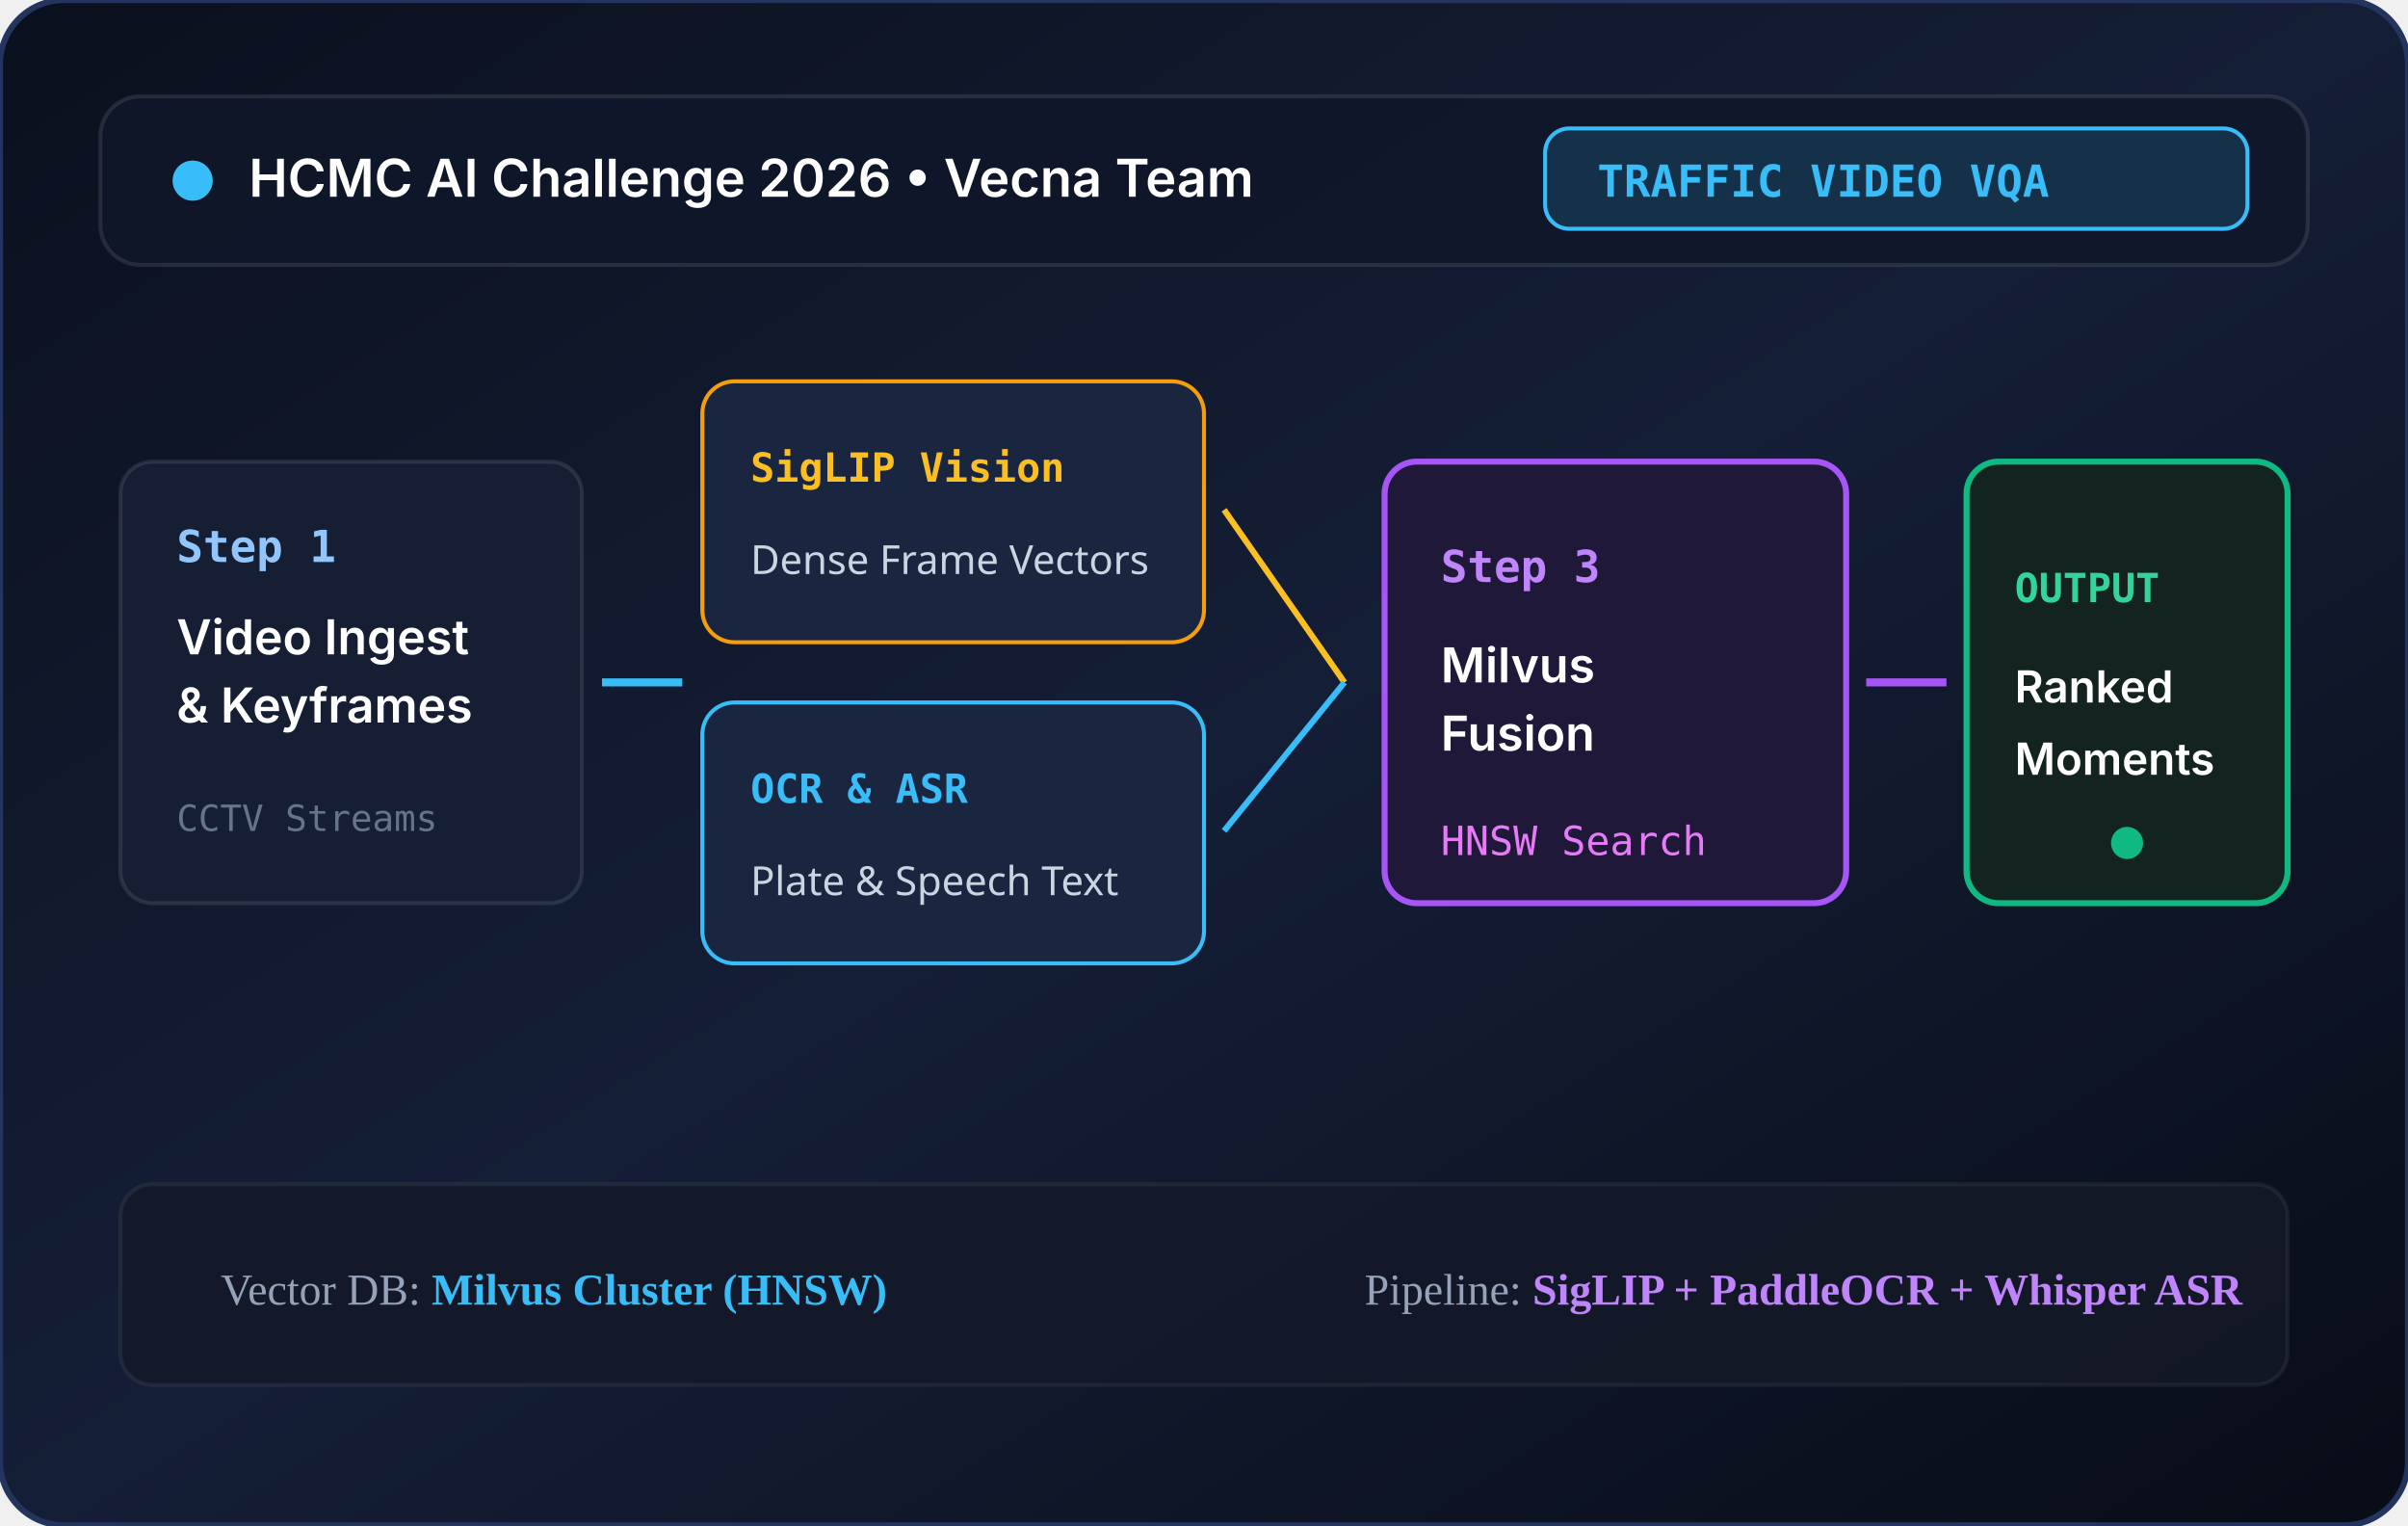
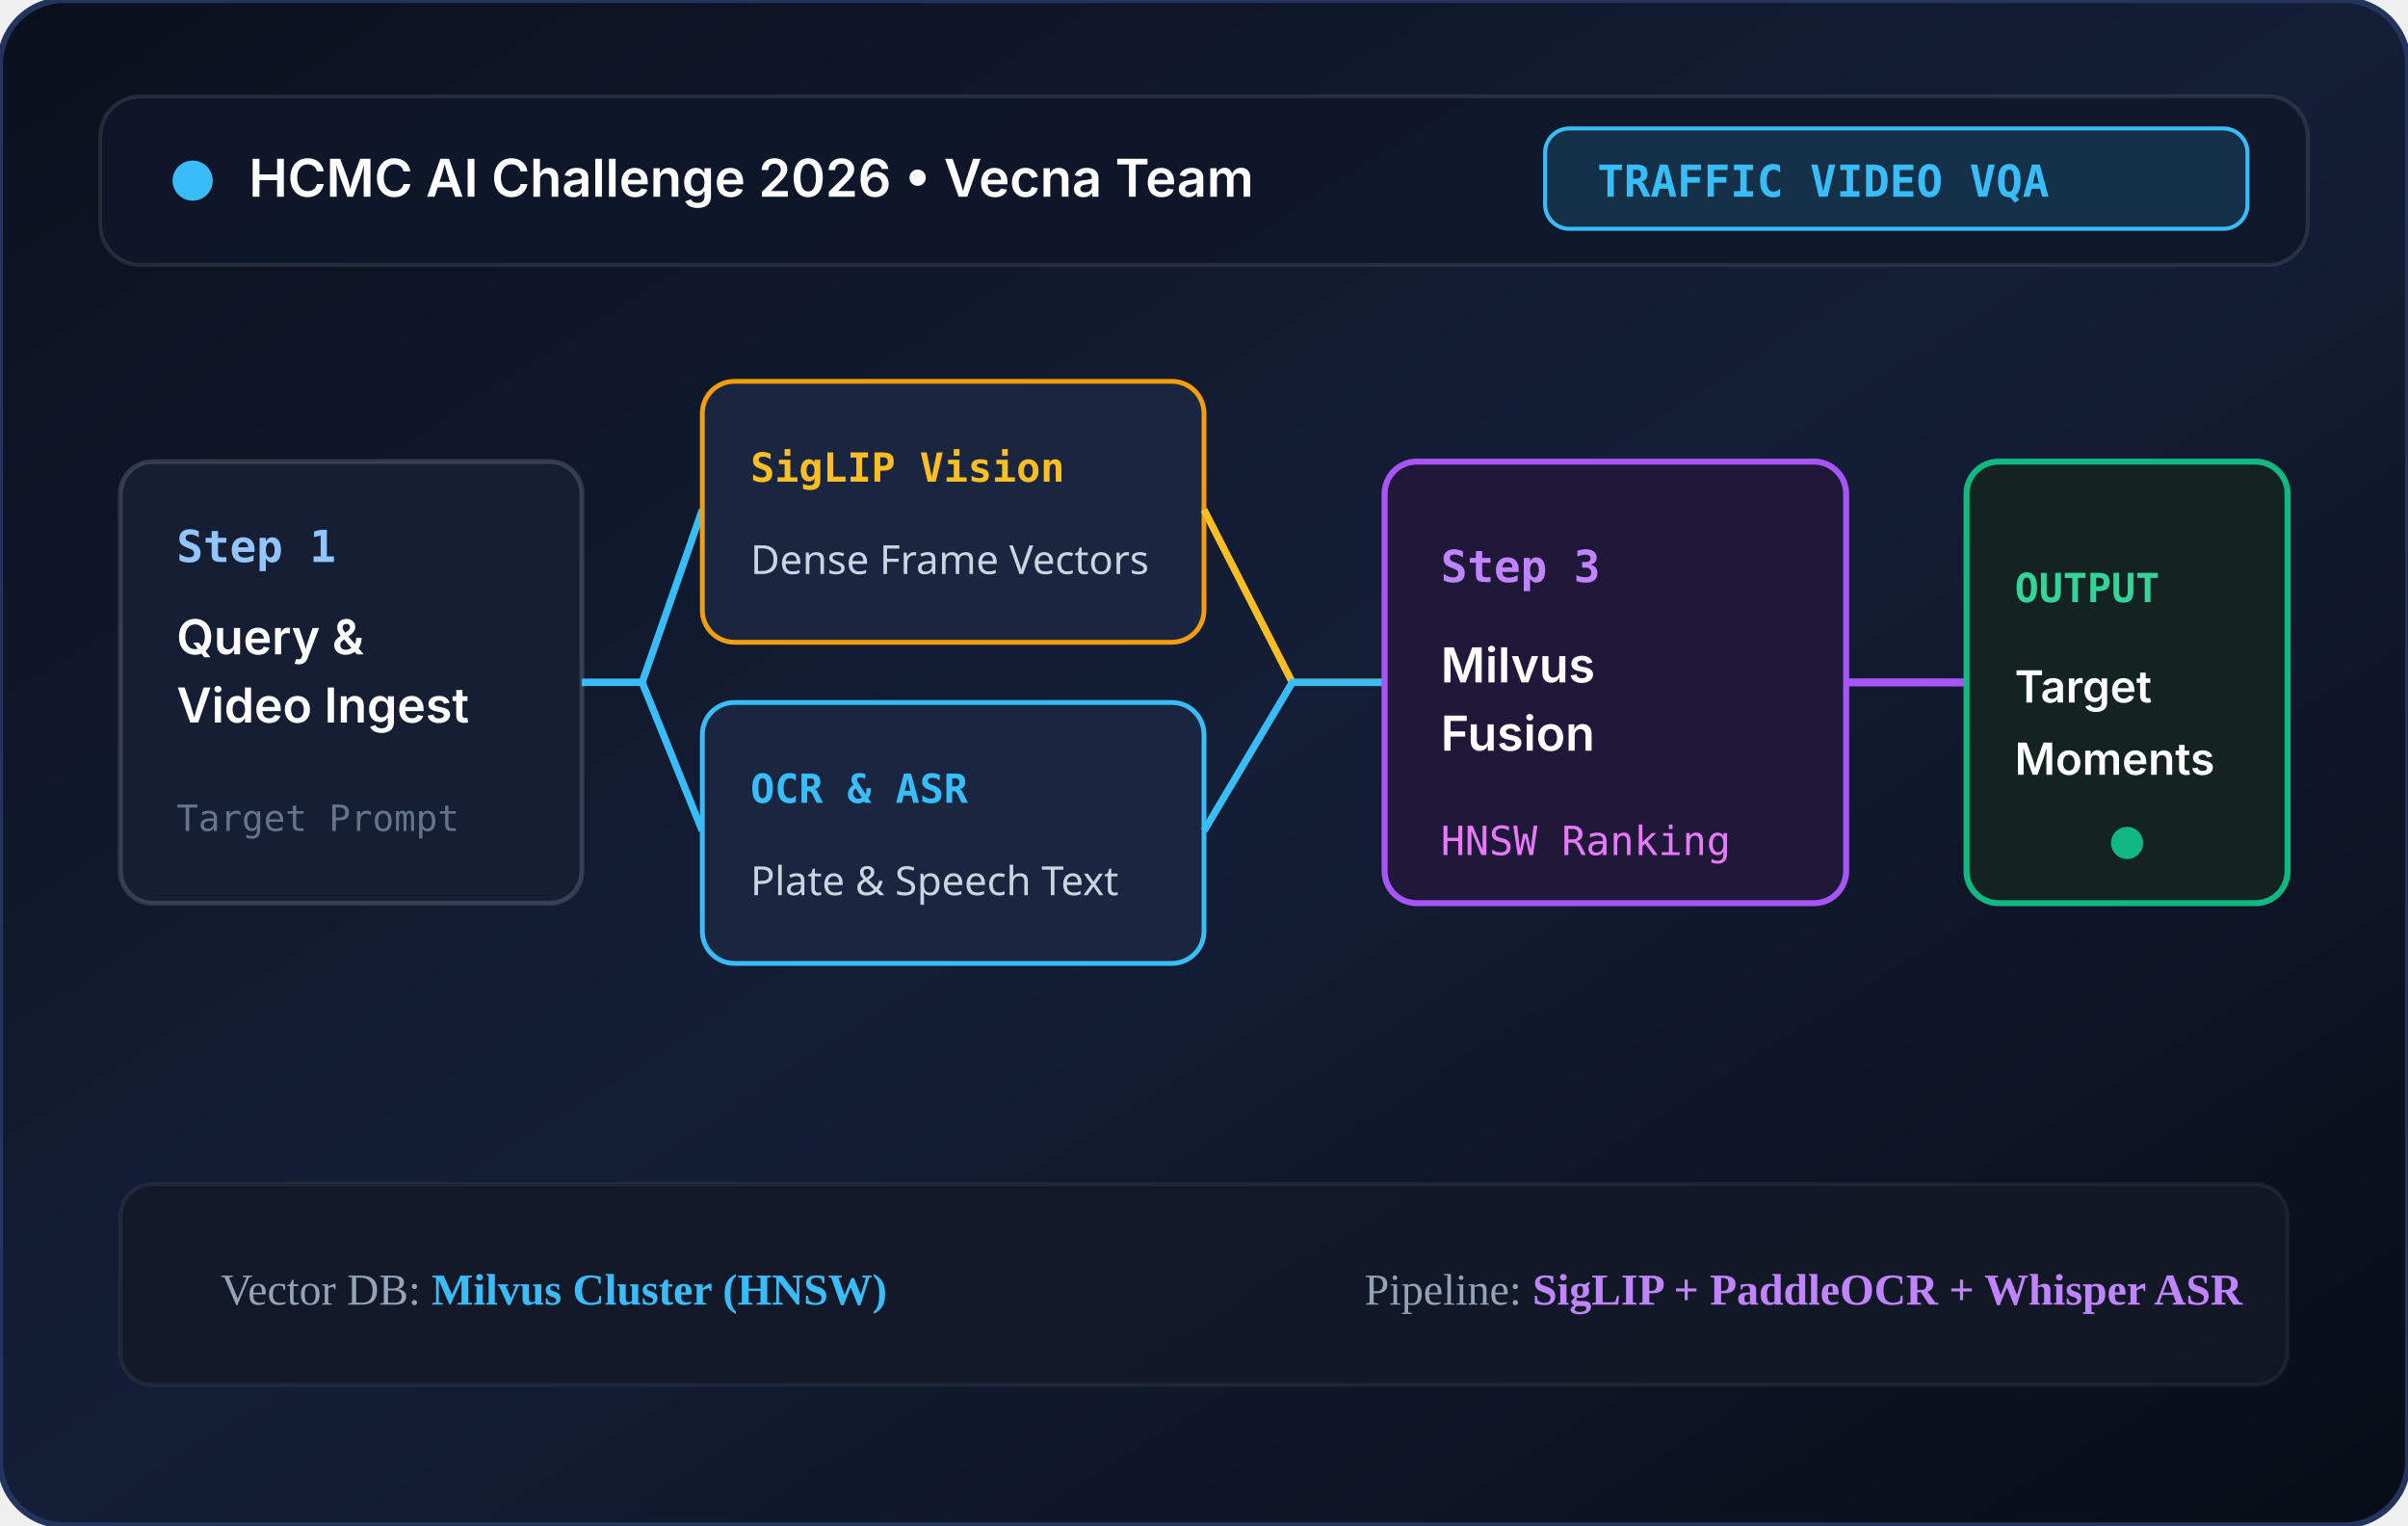
<svg xmlns="http://www.w3.org/2000/svg" width="600" height="380" viewBox="0 0 600 380" fill="none">
  <defs>
    <linearGradient id="bgGrad2" x1="0%" y1="0%" x2="100%" y2="100%">
      <stop offset="0%" stop-color="#0b101d" />
      <stop offset="50%" stop-color="#141e36" />
      <stop offset="100%" stop-color="#080c16" />
    </linearGradient>
  </defs>
  <rect width="600" height="380" rx="16" fill="url(#bgGrad2)" stroke="#23355e" stroke-width="1.5" />
  <rect x="25" y="24" width="550" height="42" rx="10" fill="rgba(15, 23, 42, 0.9)" stroke="rgba(255,255,255,0.1)" />
  <circle cx="48" cy="45" r="5" fill="#38bdf8" />
  <text x="62" y="49" fill="#ffffff" font-family="'Inter', sans-serif" font-size="13" font-weight="600">HCMC AI Challenge 2026 • Vecna Team</text>
  <rect x="385" y="32" width="175" height="25" rx="6" fill="rgba(56, 189, 248, 0.15)" stroke="#38bdf8" stroke-width="1" />
  <text x="398" y="49" fill="#38bdf8" font-family="'JetBrains Mono', monospace" font-size="11" font-weight="600">TRAFFIC VIDEO VQA</text>
  <g transform="translate(30, 95)">
-     <rect x="0" y="20" width="115" height="110" rx="8" fill="#151e33" stroke="rgba(255,255,255,0.1)" />
+     <rect x="0" y="20" width="115" height="110" rx="8" fill="#151e33" stroke="rgba(255,255,255,0.15)" stroke-width="1.2" />
    <text x="14" y="45" fill="#93c5fd" font-family="'JetBrains Mono', monospace" font-size="11" font-weight="bold">Step 1</text>
-     <text x="14" y="68" fill="#fff" font-family="'Inter', sans-serif" font-size="12" font-weight="600">Video Ingest</text>
-     <text x="14" y="85" fill="#fff" font-family="'Inter', sans-serif" font-size="12" font-weight="600">&amp; Keyframes</text>
-     <text x="14" y="112" fill="#64748b" font-size="9" font-family="monospace">CCTV Streams</text>
-     <path d="M 120 75 L 140 75" stroke="#38bdf8" stroke-width="2" />
+     <text x="14" y="68" fill="#fff" font-family="'Inter', sans-serif" font-size="12" font-weight="600">Query &amp;</text>
+     <text x="14" y="85" fill="#fff" font-family="'Inter', sans-serif" font-size="12" font-weight="600">Video Ingest</text>
+     <text x="14" y="112" fill="#64748b" font-size="9" font-family="monospace">Target Prompt</text>
+     <path d="M 115 75 L 130 75 L 145 32" stroke="#38bdf8" stroke-width="1.8" />
+     <path d="M 115 75 L 130 75 L 145 112" stroke="#38bdf8" stroke-width="1.8" />
    <g transform="translate(145, 0)">
-       <rect x="0" y="0" width="125" height="65" rx="8" fill="#1a2540" stroke="#f59e0b" stroke-width="1" />
+       <rect x="0" y="0" width="125" height="65" rx="8" fill="#1a2540" stroke="#f59e0b" stroke-width="1.2" />
      <text x="12" y="25" fill="#fbbf24" font-family="'JetBrains Mono', monospace" font-size="10" font-weight="bold">SigLIP Vision</text>
      <text x="12" y="48" fill="#cbd5e1" font-size="10" font-family="sans-serif">Dense Frame Vectors</text>
-       <rect x="0" y="80" width="125" height="65" rx="8" fill="#1a2540" stroke="#38bdf8" stroke-width="1" />
+       <rect x="0" y="80" width="125" height="65" rx="8" fill="#1a2540" stroke="#38bdf8" stroke-width="1.2" />
      <text x="12" y="105" fill="#38bdf8" font-family="'JetBrains Mono', monospace" font-size="10" font-weight="bold">OCR &amp; ASR</text>
      <text x="12" y="128" fill="#cbd5e1" font-size="10" font-family="sans-serif">Plate &amp; Speech Text</text>
    </g>
-     <path d="M 275 32 L 305 75" stroke="#fbbf24" stroke-width="1.5" />
-     <path d="M 275 112 L 305 75" stroke="#38bdf8" stroke-width="1.5" />
+     <path d="M 270 32 L 292 75 L 315 75" stroke="#fbbf24" stroke-width="1.8" />
+     <path d="M 270 112 L 292 75 L 315 75" stroke="#38bdf8" stroke-width="1.8" />
    <g transform="translate(315, 20)">
      <rect x="0" y="0" width="115" height="110" rx="8" fill="#1f1838" stroke="#a855f7" stroke-width="1.5" />
      <text x="14" y="30" fill="#c084fc" font-family="'JetBrains Mono', monospace" font-size="11" font-weight="bold">Step 3</text>
      <text x="14" y="55" fill="#fff" font-family="'Inter', sans-serif" font-size="12" font-weight="600">Milvus</text>
      <text x="14" y="72" fill="#fff" font-family="'Inter', sans-serif" font-size="12" font-weight="600">Fusion</text>
-       <text x="14" y="98" fill="#e879f9" font-size="10" font-family="monospace">HNSW Search</text>
+       <text x="14" y="98" fill="#e879f9" font-size="10" font-family="monospace">HNSW Ranking</text>
    </g>
-     <path d="M 435 75 L 455 75" stroke="#a855f7" stroke-width="2" />
+     <path d="M 430 75 L 460 75" stroke="#a855f7" stroke-width="2" />
    <g transform="translate(460, 20)">
      <rect x="0" y="0" width="80" height="110" rx="8" fill="#132320" stroke="#10b981" stroke-width="1.5" />
      <text x="12" y="35" fill="#34d399" font-family="'JetBrains Mono', monospace" font-size="10" font-weight="bold">OUTPUT</text>
-       <text x="12" y="60" fill="#fff" font-family="'Inter', sans-serif" font-size="11" font-weight="600">Ranked</text>
+       <text x="12" y="60" fill="#fff" font-family="'Inter', sans-serif" font-size="11" font-weight="600">Target</text>
      <text x="12" y="78" fill="#fff" font-family="'Inter', sans-serif" font-size="11" font-weight="600">Moments</text>
      <circle cx="40" cy="95" r="4" fill="#10b981" />
    </g>
  </g>
  <g transform="translate(30, 295)">
    <rect width="540" height="50" rx="8" fill="rgba(20, 25, 40, 0.85)" stroke="rgba(255,255,255,0.06)" />
    <text x="25" y="30" fill="#94a3b8" font-size="11">Vector DB: <tspan fill="#38bdf8" font-weight="bold">Milvus Cluster (HNSW)</tspan>
    </text>
    <text x="310" y="30" fill="#94a3b8" font-size="11">Pipeline: <tspan fill="#c084fc" font-weight="bold">SigLIP + PaddleOCR + Whisper ASR</tspan>
    </text>
  </g>
</svg>
